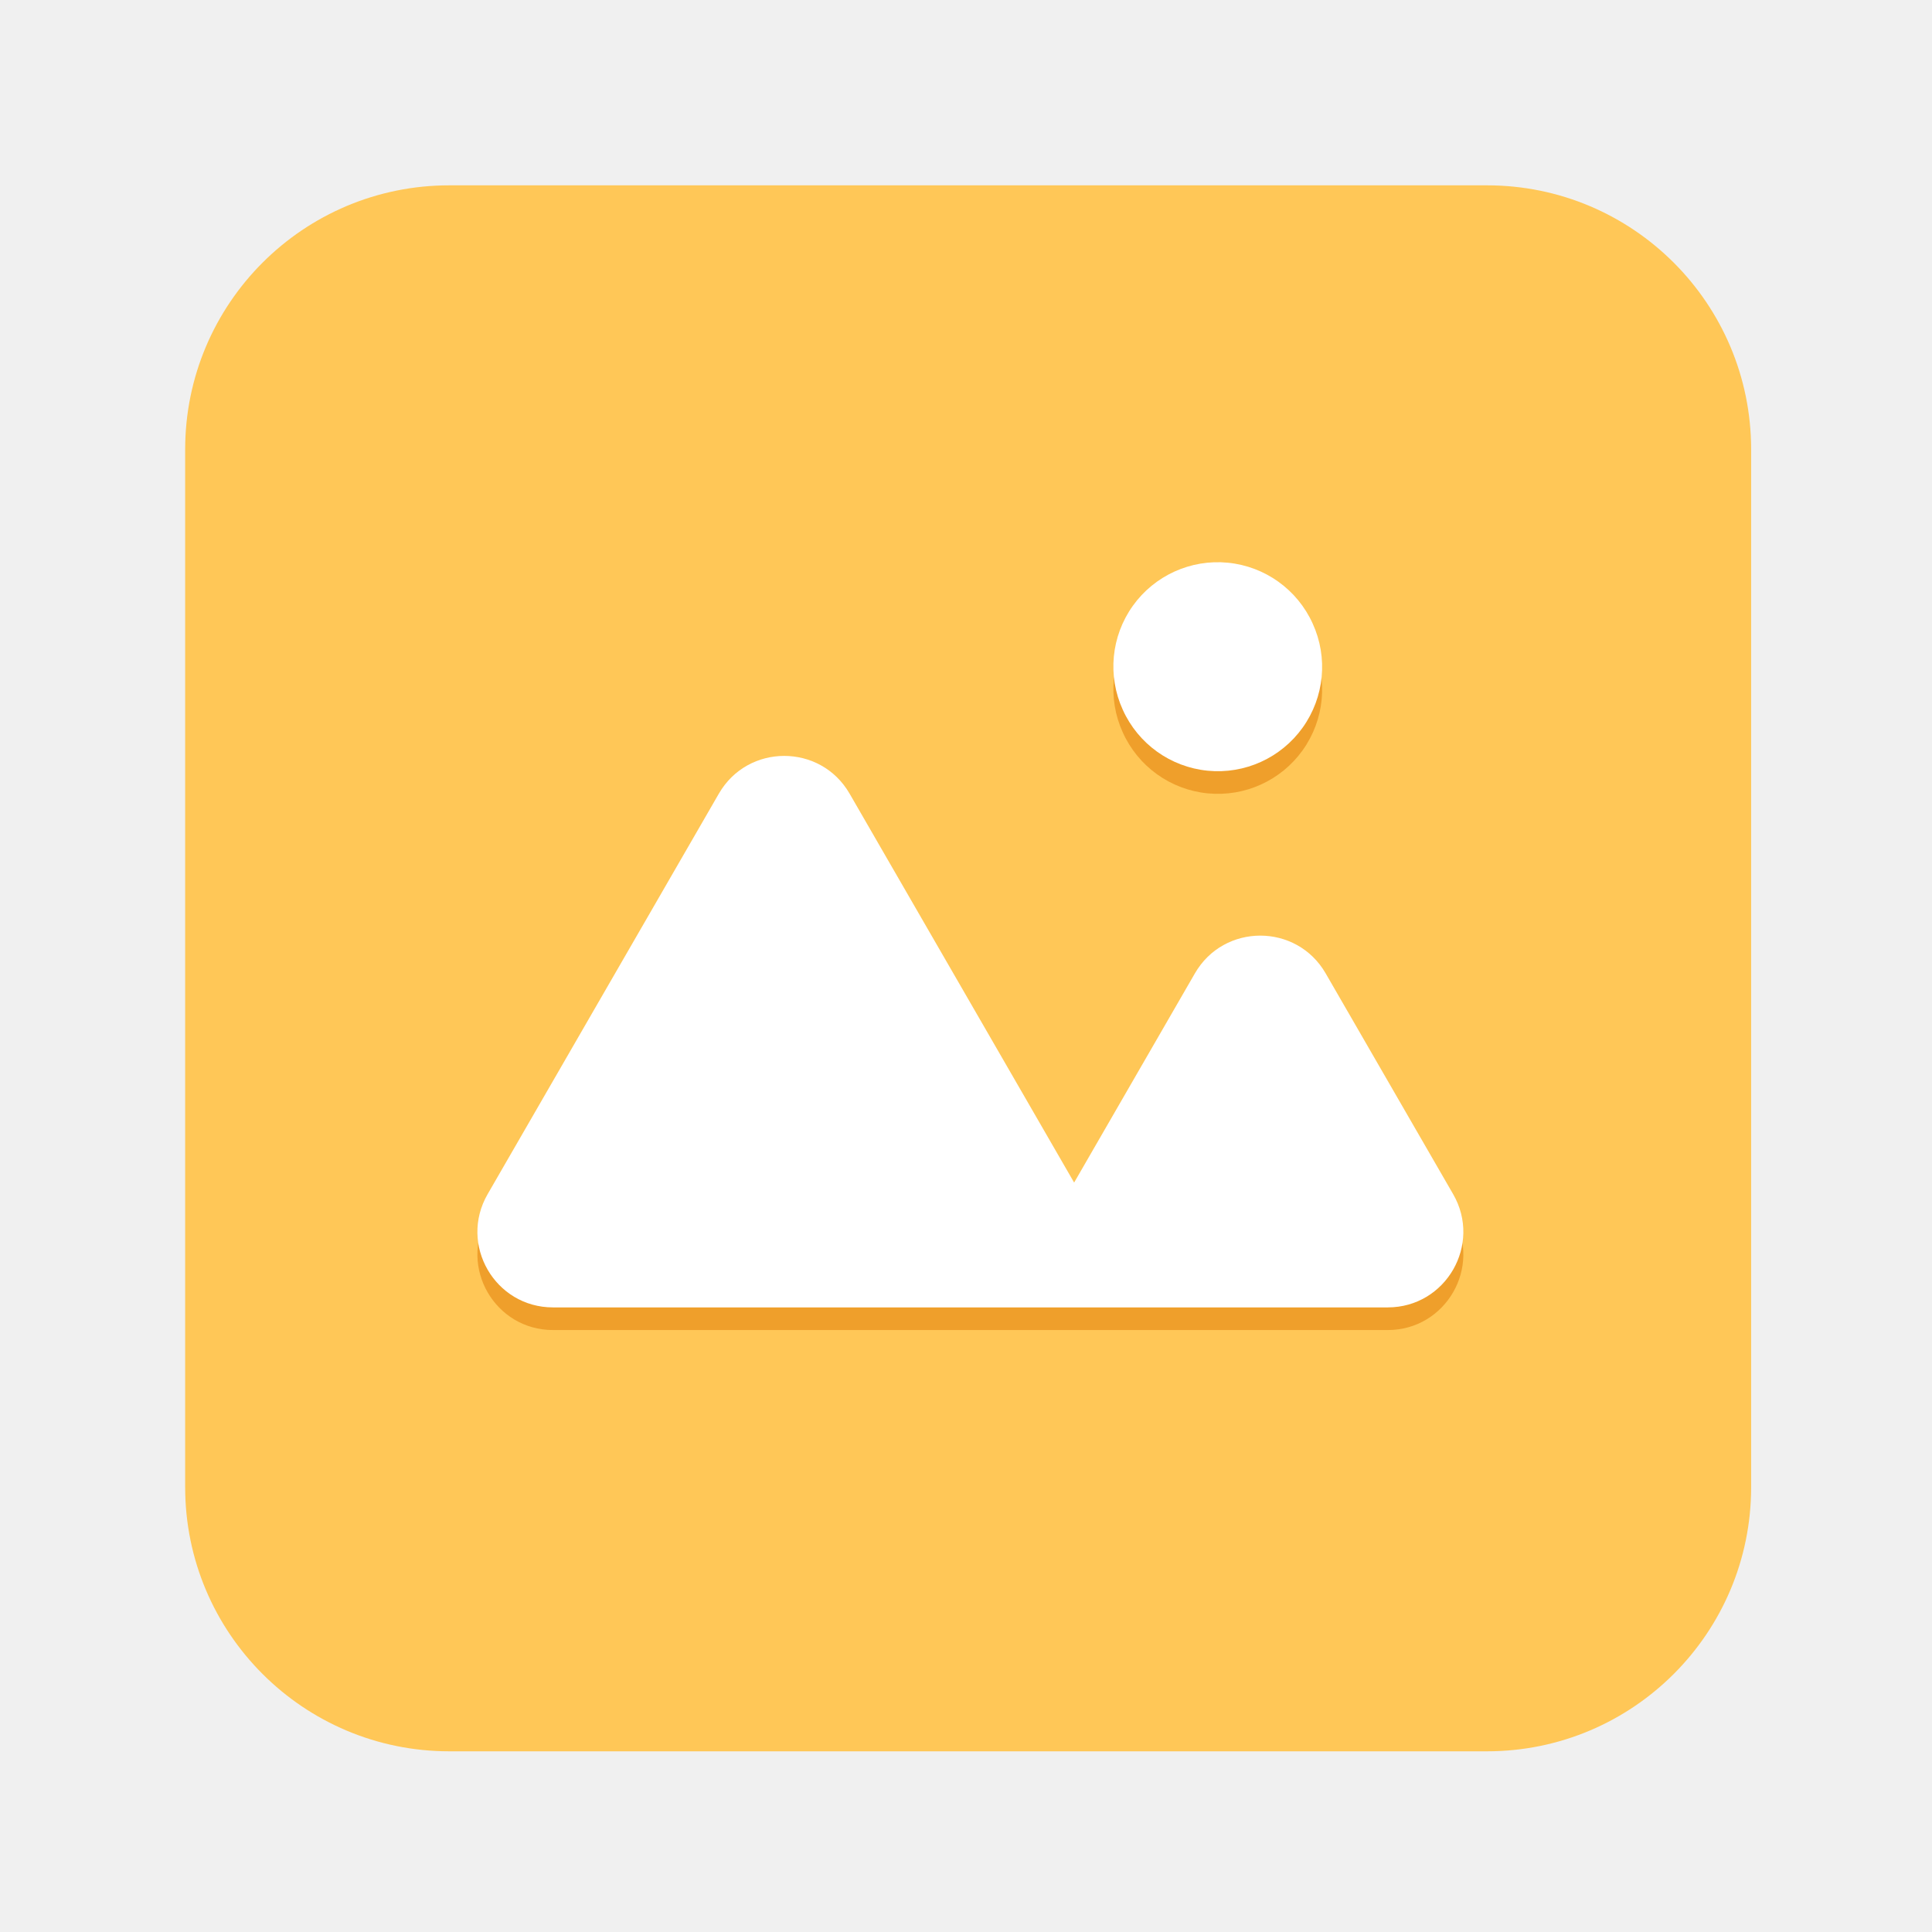
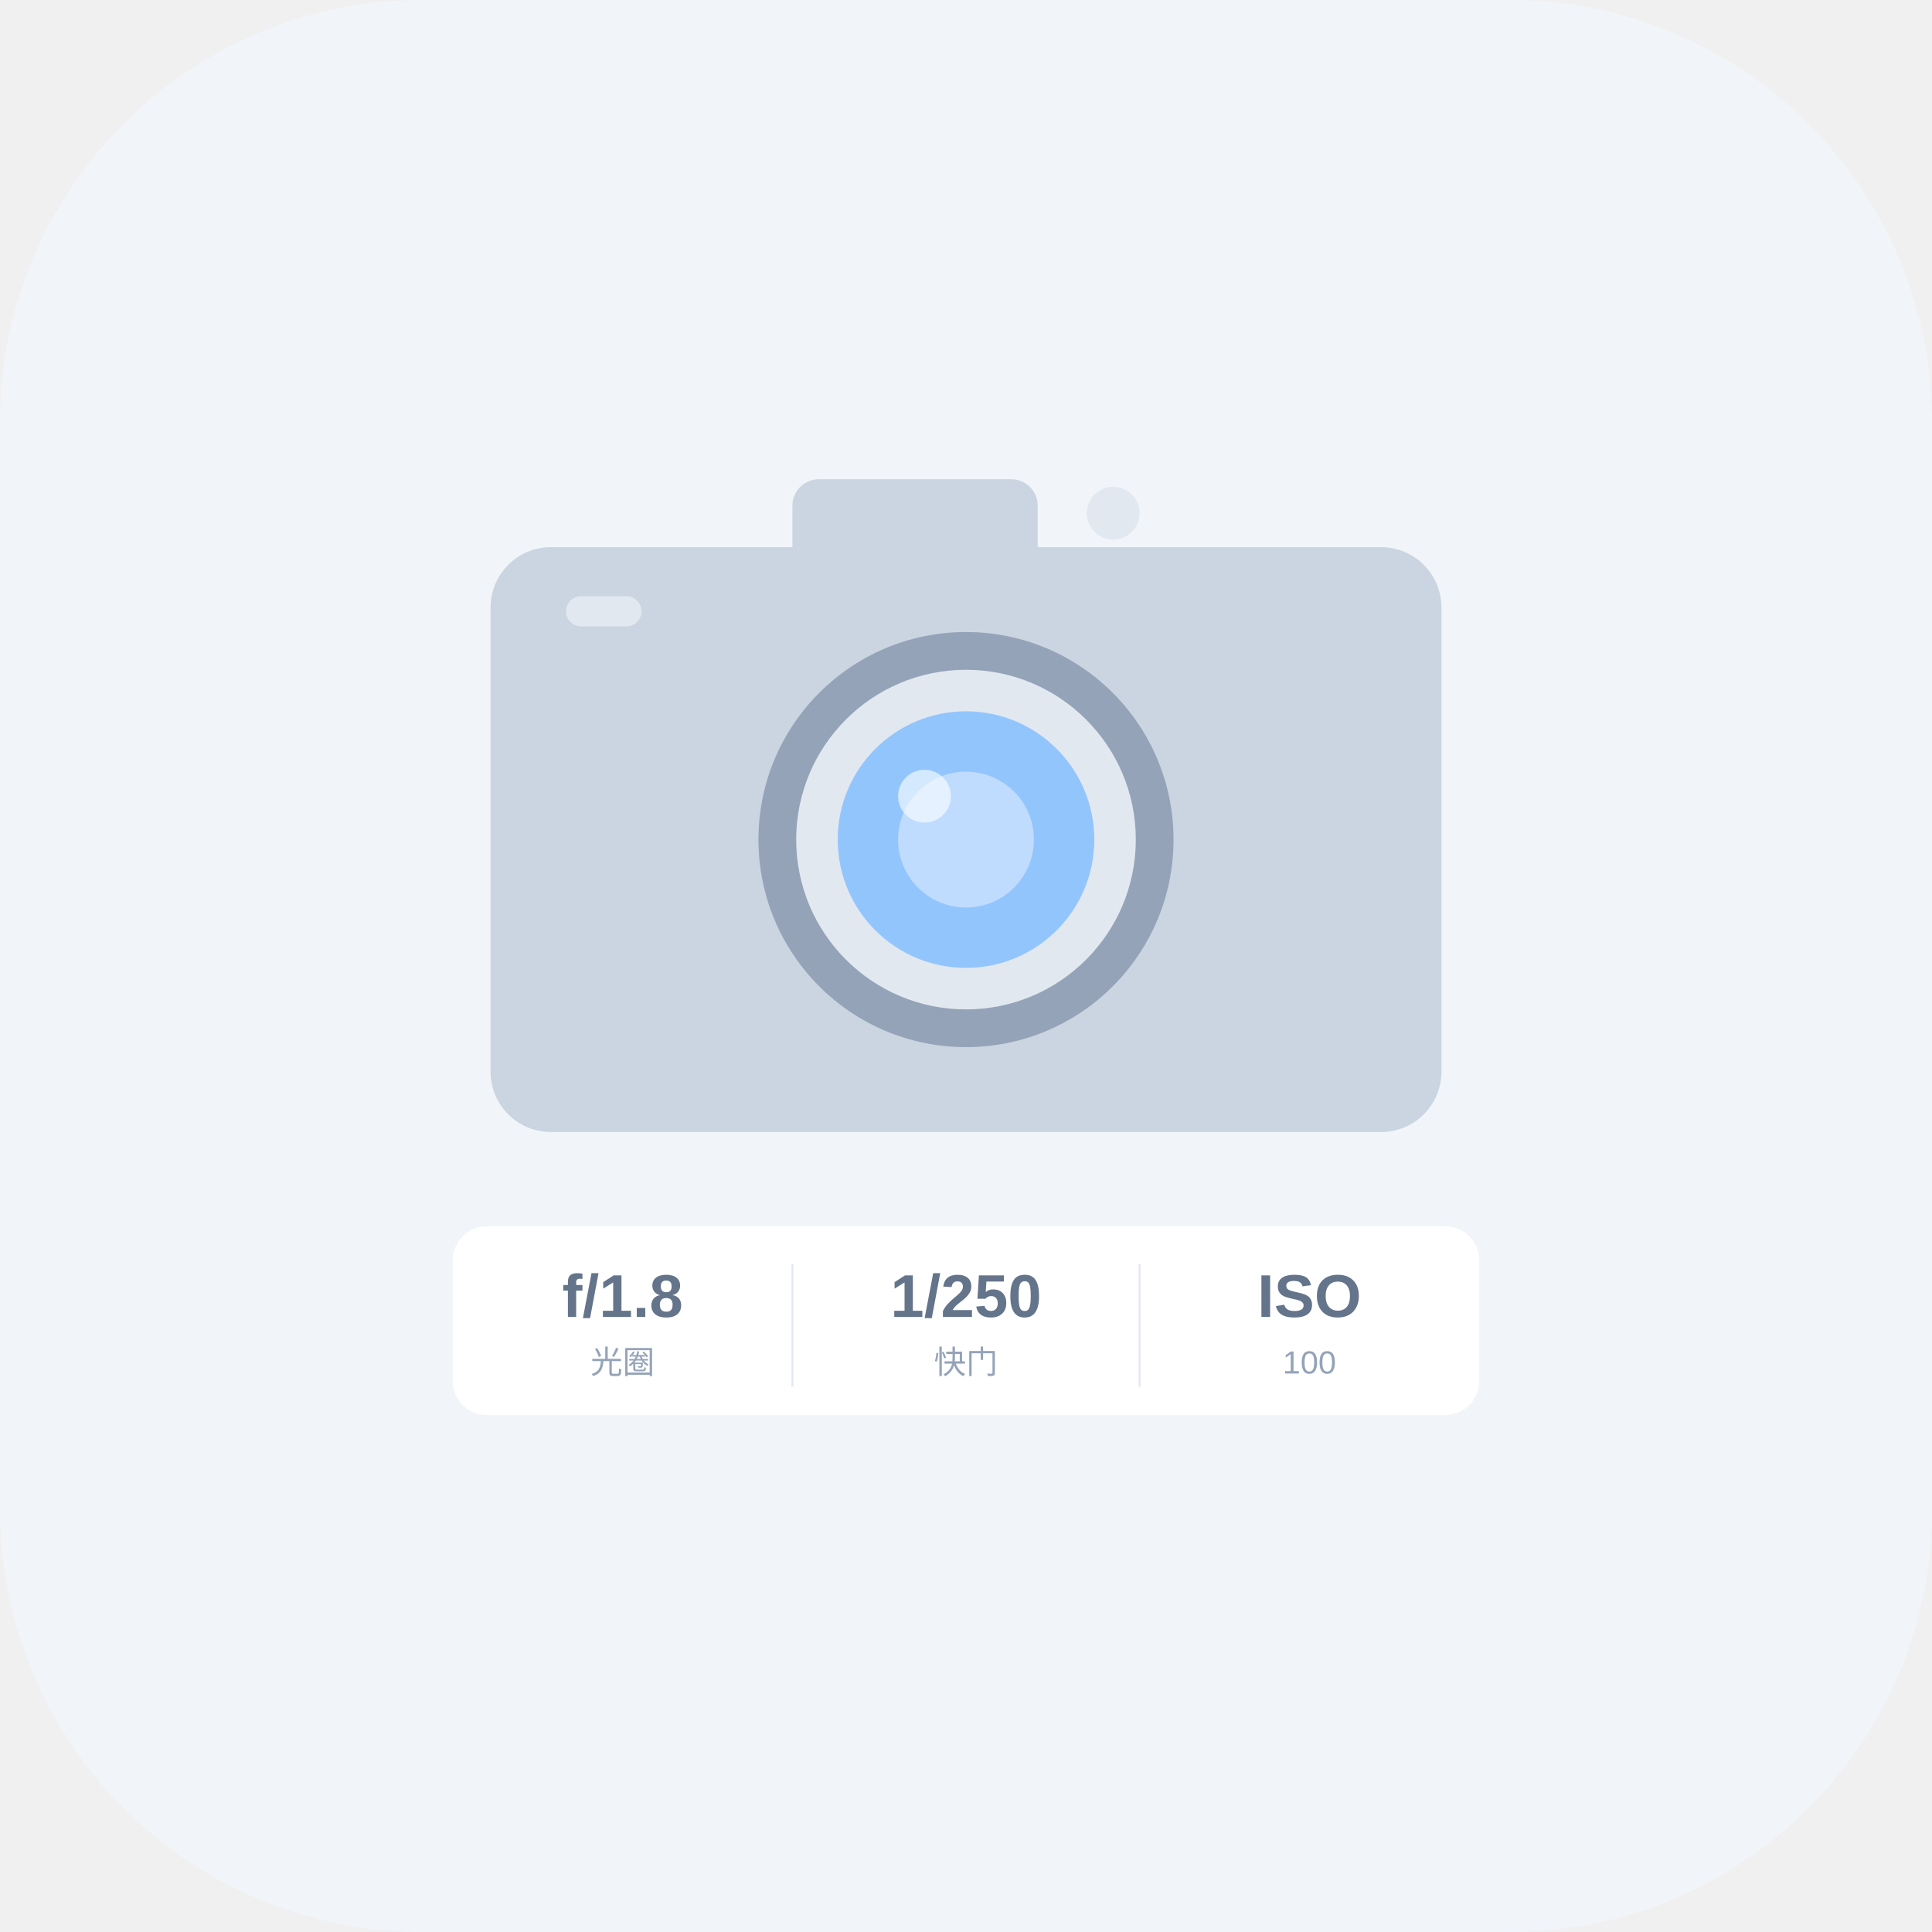
- <svg xmlns="http://www.w3.org/2000/svg" t="1709559526146" class="icon" viewBox="0 0 1024 1024" version="1.1" p-id="1538" width="128" height="128">
-   <path d="M788.14 928.23h-550c-77.32 0-140-62.68-140-140v-550c0-77.32 62.68-140 140-140h550c77.32 0 140 62.68 140 140v550c0 77.32-62.68 140-140 140z" fill="#FFC757" p-id="1539" />
-   <path d="M770.19 644.92l-67.56-117.01c-15.4-26.68-53.91-26.68-69.31 0l-64.01 110.88L450.3 432.65c-15.4-26.67-53.89-26.67-69.29 0L258.45 644.94c-15.4 26.67 3.85 60.01 34.65 60.01h442.44c30.8-0.01 50.05-33.35 34.65-60.03z" fill="#EF9F2B" p-id="1540" />
-   <path d="M595.104 388.21a55.27 55.27 0 1 0 100.661-45.677 55.27 55.27 0 1 0-100.661 45.677Z" fill="#EF9F2B" p-id="1541" />
-   <path d="M770.19 632.92l-67.56-117.01c-15.4-26.68-53.91-26.68-69.31 0l-64.01 110.88L450.3 420.65c-15.4-26.67-53.89-26.67-69.29 0L258.45 632.94c-15.4 26.67 3.85 60.01 34.65 60.01h442.44c30.8-0.01 50.05-33.35 34.65-60.03z" fill="#FFFFFF" p-id="1542" />
-   <path d="M595.104 376.209a55.27 55.27 0 1 0 100.661-45.677 55.27 55.27 0 1 0-100.661 45.677Z" fill="#FFFFFF" p-id="1543" />
+ <svg xmlns="http://www.w3.org/2000/svg" viewBox="0 0 1024 1024">
+   <rect width="1024" height="1024" rx="224" ry="224" fill="#F1F5F9" />
+   <rect x="260" y="290" width="504" height="310" rx="32" ry="32" fill="#CBD5E1" />
+   <rect x="420" y="254" width="130" height="50" rx="14" ry="14" fill="#CBD5E1" />
+   <circle cx="590" cy="272" r="14" fill="#E2E8F0" />
+   <circle cx="512" cy="445" r="110" fill="#94A3B8" />
+   <circle cx="512" cy="445" r="90" fill="#E2E8F0" />
+   <circle cx="512" cy="445" r="68" fill="#93C5FD" />
+   <circle cx="512" cy="445" r="36" fill="#BFDBFE" />
+   <circle cx="490" cy="422" r="14" fill="white" opacity="0.6" />
+   <rect x="300" y="316" width="40" height="16" rx="8" ry="8" fill="#E2E8F0" />
+   <rect x="240" y="650" width="544" height="100" rx="18" ry="18" fill="white" />
+   <text x="330" y="698" font-family="-apple-system, Helvetica Neue, Arial, sans-serif" font-size="32" font-weight="600" fill="#64748B" text-anchor="middle">f/1.8</text>
+   <text x="330" y="728" font-family="-apple-system, Helvetica Neue, Arial, sans-serif" font-size="17" fill="#94A3B8" text-anchor="middle">光圈</text>
+   <line x1="420" y1="670" x2="420" y2="735" stroke="#E2E8F0" stroke-width="1" />
+   <text x="512" y="698" font-family="-apple-system, Helvetica Neue, Arial, sans-serif" font-size="32" font-weight="600" fill="#64748B" text-anchor="middle">1/250</text>
+   <text x="512" y="728" font-family="-apple-system, Helvetica Neue, Arial, sans-serif" font-size="17" fill="#94A3B8" text-anchor="middle">快门</text>
+   <line x1="604" y1="670" x2="604" y2="735" stroke="#E2E8F0" stroke-width="1" />
+   <text x="694" y="698" font-family="-apple-system, Helvetica Neue, Arial, sans-serif" font-size="32" font-weight="600" fill="#64748B" text-anchor="middle">ISO</text>
+   <text x="694" y="728" font-family="-apple-system, Helvetica Neue, Arial, sans-serif" font-size="17" fill="#94A3B8" text-anchor="middle">100</text>
</svg>
